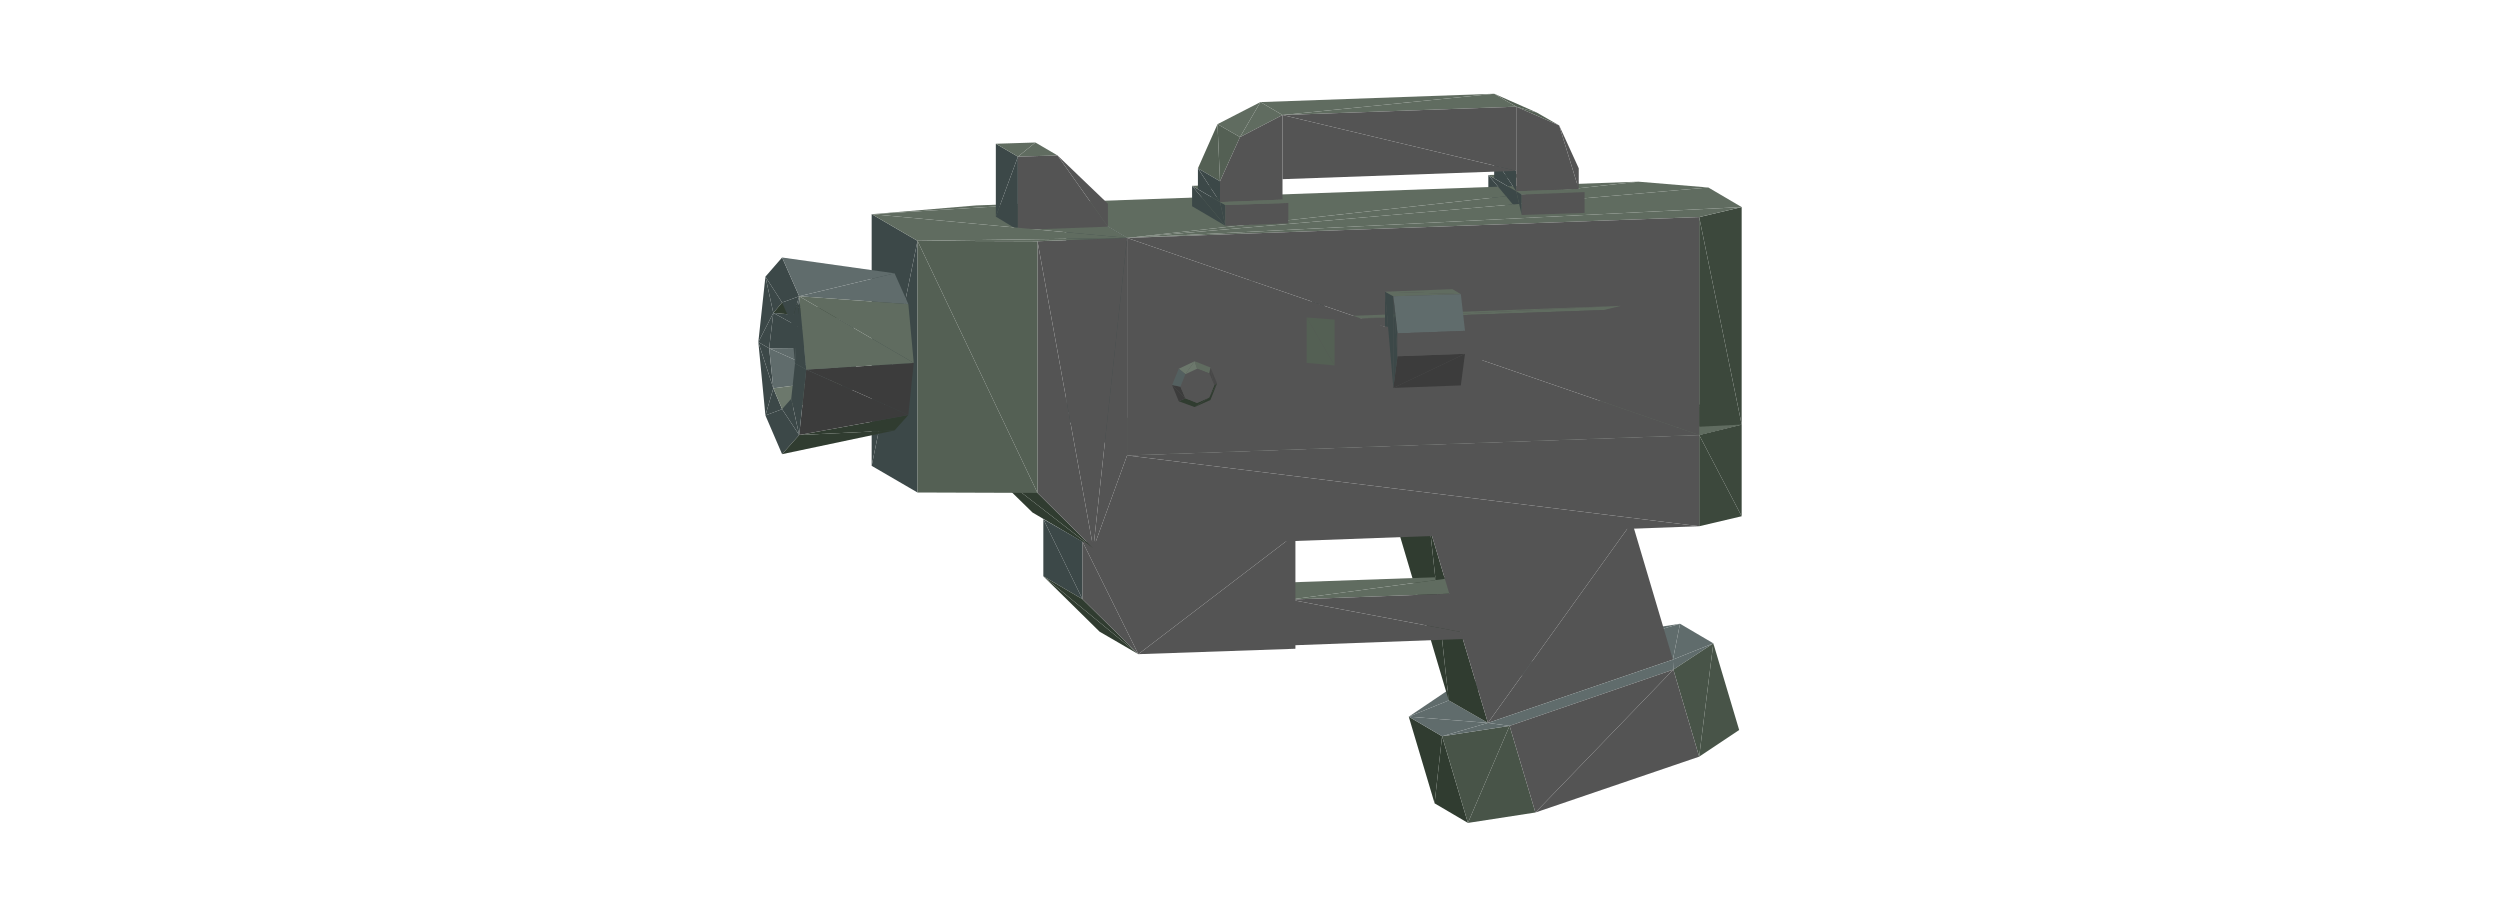
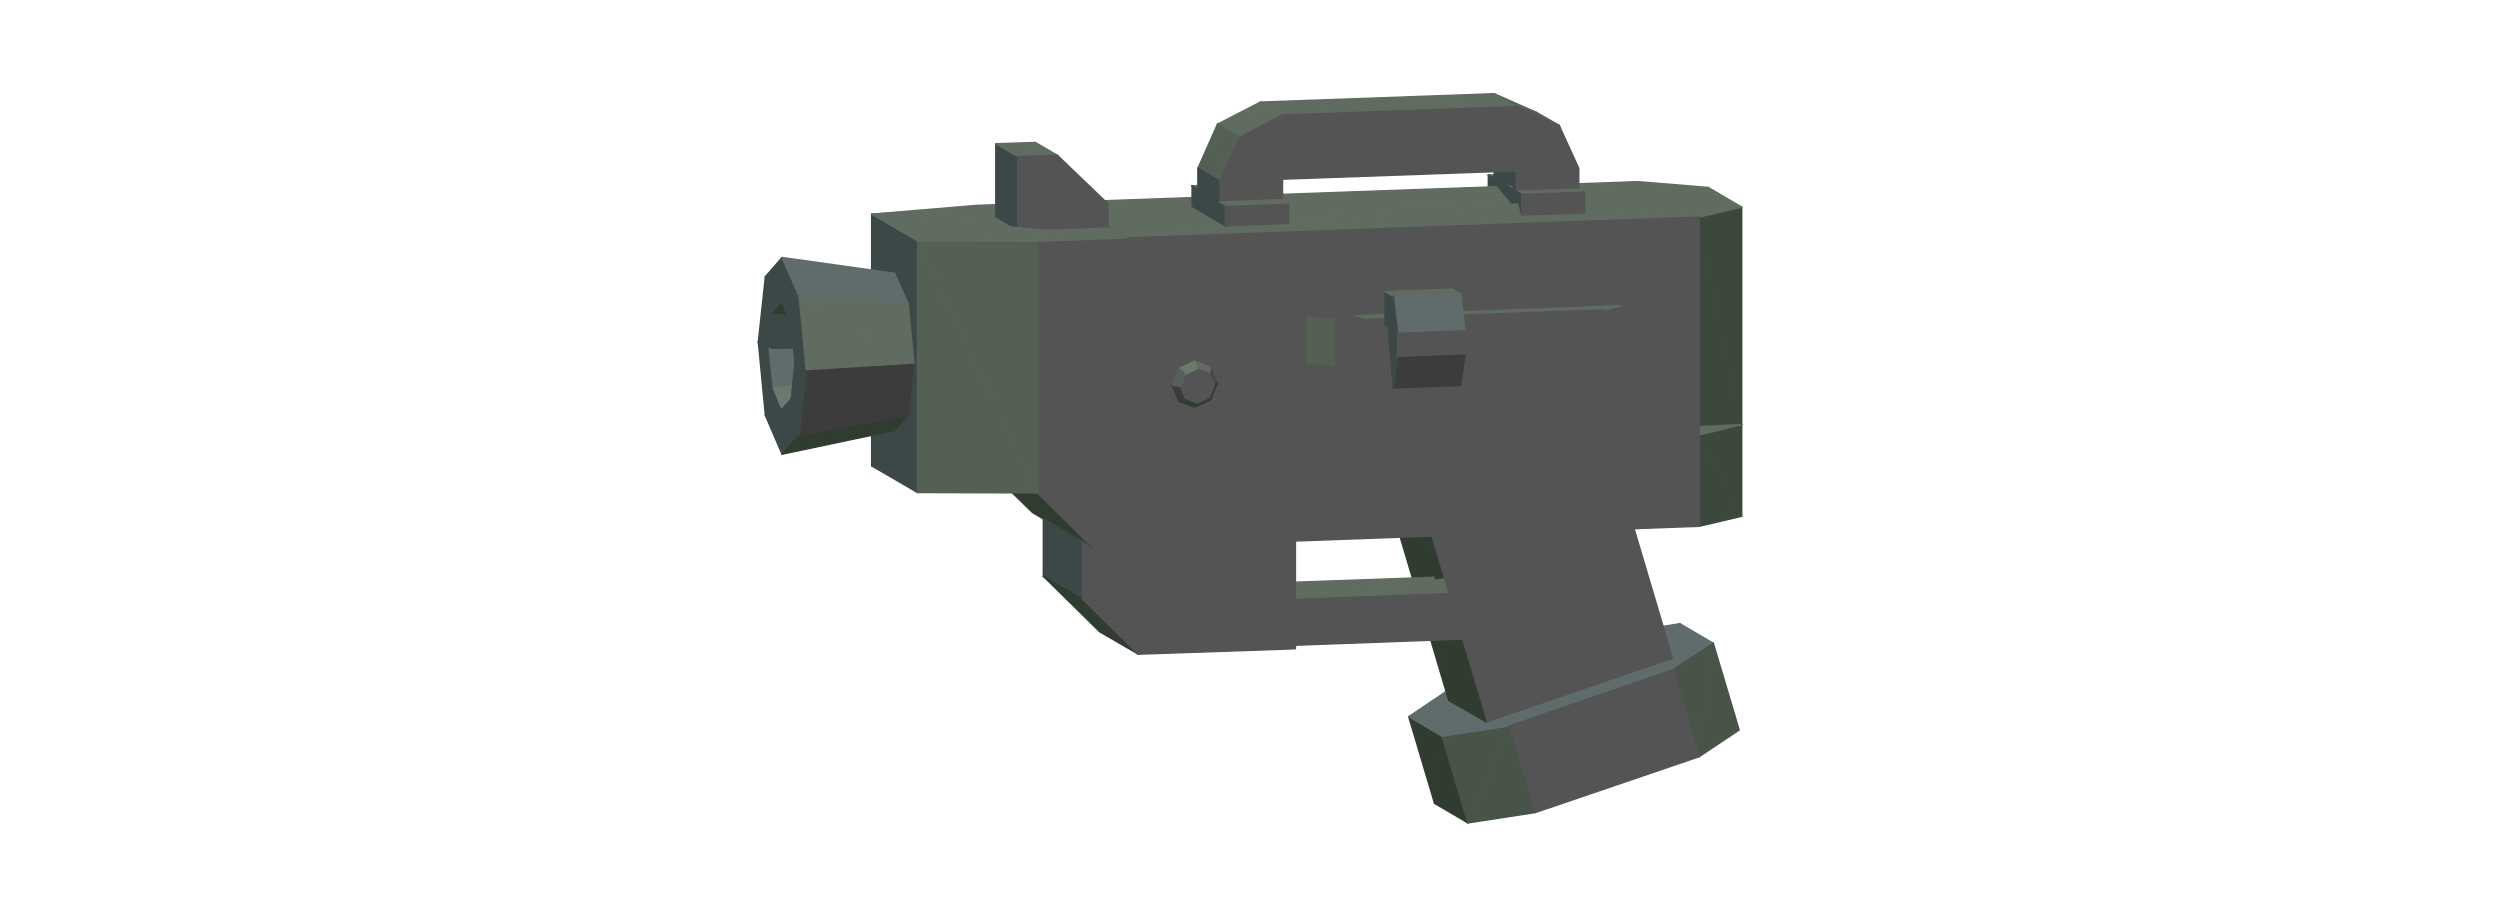
<svg xmlns="http://www.w3.org/2000/svg" viewBox="0 0 600 220" role="img">
-   <path fill="rgb(96, 108, 108)" d="M387,152.2L392.2,152.9L403.2,149.7Z" />
-   <path fill="rgb(96, 108, 108)" d="M392.2,152.9L387,152.2L347.7,168.1ZM347.6,165.6L347.7,168.1L387,152.2Z" />
-   <path fill="rgb(96, 108, 96)" d="M367.6,64.3L303,66.6L374.3,64.9Z" />
-   <path fill="rgb(96, 108, 108)" d="M347.7,168.1L347.6,165.6L338.1,172Z" />
-   <path fill="rgb(60, 72, 72)" d="M314.8,67.9L314.8,73.4L315.8,60.3ZM314.8,73.4L315.8,82.2L315.8,60.3Z" />
-   <path fill="rgb(96, 108, 108)" d="M403.2,149.7L392.2,152.9L401.5,158.3Z" />
-   <path fill="rgb(60, 72, 72)" d="M315.8,60.3L315.8,82.2L317.8,61.4Z" />
-   <path fill="rgb(96, 108, 96)" d="M333.9,60.8L331.9,59.7L317.8,61.4ZM315.8,60.3L317.8,61.4L331.9,59.7Z" />
-   <path fill="rgb(60, 72, 72)" d="M317.8,83.4L317.8,61.4L315.8,82.2Z" />
-   <path fill="rgb(96, 108, 96)" d="M298.9,67.6L374.3,64.9L303,66.6Z" />
-   <path fill="rgb(48, 60, 48)" d="M344.3,192.8L346.1,176.7L338.1,172Z" />
-   <path fill="rgb(96, 108, 108)" d="M403.2,149.7L401.5,158.3L411.2,154.4ZM347.7,168.1L338.1,172L357.1,173.5Z" />
-   <path fill="rgb(48, 60, 48)" d="M347.7,168.1L343.2,127L333.9,121.6Z" />
-   <path fill="rgb(96, 108, 96)" d="M358.6,42.8L372.3,41.5L357.2,42ZM372.3,41.5L358.6,42.8L373.6,42.3Z" />
-   <path fill="rgb(96, 108, 96)" d="M393.2,95.8L270.5,109.3L410,97.3Z" />
-   <path fill="rgb(48, 60, 48)" d="M346.1,176.7L344.3,192.8L352.3,197.5Z" />
-   <path fill="rgb(72, 84, 72)" d="M411.2,154.4L407.8,181.6L417.4,175.2Z" />
-   <path fill="rgb(96, 108, 96)" d="M309.6,143.9L351.4,138.3L302.9,140Z" />
-   <path fill="rgb(96, 108, 108)" d="M357.1,173.5L338.1,172L346.1,176.7Z" />
-   <path fill="rgb(48, 60, 48)" d="M343.2,127L347.7,168.1L357.1,173.5Z" />
-   <path fill="rgb(60, 72, 72)" d="M365.2,51.6L357.2,42L357.2,47Z" />
-   <path fill="rgb(96, 108, 96)" d="M393.2,43.6L270.5,57.1L410,45ZM270.5,109.3L393.2,95.8L255.9,100.8Z" />
-   <path fill="rgb(60, 72, 72)" d="M363.9,45.9L358.6,37.9L358.6,42.8Z" />
-   <path fill="rgb(96, 108, 96)" d="M351.4,138.3L309.6,143.9L358.1,142.1Z" />
-   <path fill="rgb(96, 108, 108)" d="M411.2,154.4L401.5,158.3L401.6,160.7Z" />
-   <path fill="rgb(72, 84, 72)" d="M407.8,181.6L411.2,154.4L401.6,160.7Z" />
-   <path fill="rgb(84, 84, 84)" d="M391.7,125.3L357.1,173.5L401.5,158.3Z" />
-   <path fill="rgb(84, 96, 84)" d="M363.9,25.6L368.8,27L358.6,22.5Z" />
-   <path fill="rgb(60, 72, 60)" d="M407.8,104.4L418,123.9L418,101.9Z" />
-   <path fill="rgb(96, 108, 96)" d="M286.1,44.6L302.5,44.8L301.2,44Z" />
-   <path fill="rgb(96, 108, 96)" d="M270.5,57.1L393.2,43.6L255.9,48.5ZM209.2,51.4L255.9,48.5L234.3,49.3ZM410,97.3L270.5,109.3L418,101.9Z" />
-   <path fill="rgb(48, 60, 48)" d="M273.2,157L250.4,138.3L263.9,151.6Z" />
-   <path fill="rgb(60, 72, 60)" d="M418,123.9L407.8,104.4L407.8,126.3Z" />
-   <path fill="rgb(60, 72, 72)" d="M357.2,42L365.2,51.6L363.9,45.9ZM358.6,37.9L363.9,45.9L363.9,41Z" />
-   <path fill="rgb(72, 84, 72)" d="M352.3,197.5L362.3,174.2L346.1,176.7Z" />
-   <path fill="rgb(96, 108, 96)" d="M302.5,44.8L286.1,44.6L287.5,45.4Z" />
-   <path fill="rgb(96, 108, 108)" d="M401.6,160.7L401.5,158.3L362.3,174.2ZM357.1,173.5L362.3,174.2L401.5,158.3Z" />
-   <path fill="rgb(60, 72, 60)" d="M407.8,52.1L418,101.9L418,49.7Z" />
-   <path fill="rgb(84, 84, 84)" d="M401.6,160.7L368.5,195L407.8,181.6ZM309.6,143.9L358.1,153.1L358.1,142.1ZM357.1,173.5L391.7,125.3L343.2,127Z" />
-   <path fill="rgb(84, 96, 84)" d="M368.8,27L363.9,25.6L374.2,30.1Z" />
-   <path fill="rgb(96, 108, 108)" d="M357.1,173.5L346.1,176.7L362.3,174.2Z" />
-   <path fill="rgb(48, 60, 48)" d="M262.4,131.6L234.3,109.8L247.8,123Z" />
-   <path fill="rgb(60, 72, 72)" d="M259.8,143.8L250.4,124.6L250.4,138.3Z" />
-   <path fill="rgb(72, 84, 72)" d="M362.3,174.2L352.3,197.5L368.5,195Z" />
-   <path fill="rgb(60, 72, 60)" d="M418,101.9L407.8,52.1L407.8,104.4Z" />
-   <path fill="rgb(84, 84, 84)" d="M374.2,30.1L378.9,45.4L378.9,40.4ZM368.5,195L401.6,160.7L362.3,174.2ZM358.1,153.1L309.6,143.9L309.6,154.9Z" />
-   <path fill="rgb(96, 108, 96)" d="M410,45L270.5,57.1L418,49.7ZM307.8,27.6L358.6,22.5L302.5,24.5Z" />
-   <path fill="rgb(60, 72, 72)" d="M255.9,100.8L270.5,57.1L255.9,48.5Z" />
-   <path fill="rgb(84, 84, 84)" d="M378.9,45.4L363.9,41L363.9,45.9ZM363.9,41L378.9,45.4L363.9,25.6ZM363.9,25.6L378.9,45.4L374.2,30.1Z" />
-   <path fill="rgb(96, 108, 96)" d="M358.6,22.5L307.8,27.6L363.9,25.6Z" />
-   <path fill="rgb(60, 72, 72)" d="M294.1,54.2L286.1,44.6L286.1,49.5Z" />
-   <path fill="rgb(96, 108, 96)" d="M365.2,46.7L378.9,45.4L363.9,45.9ZM378.9,45.4L365.2,46.7L380.3,46.1Z" />
-   <path fill="rgb(60, 72, 72)" d="M363.9,45.9L365.2,51.6L365.2,46.7ZM292.8,48.5L287.5,40.4L287.5,45.4Z" />
-   <path fill="rgb(84, 84, 84)" d="M380.3,51.1L365.2,46.7L365.2,51.6ZM365.2,46.7L380.3,51.1L380.3,46.1Z" />
-   <path fill="rgb(96, 108, 96)" d="M297.6,32.9L302.5,24.5L292.2,29.8Z" />
-   <path fill="rgb(84, 96, 84)" d="M292.8,43.5L292.2,29.8L287.5,40.4Z" />
-   <path fill="rgb(48, 60, 48)" d="M250.4,138.3L273.2,157L259.8,143.8Z" />
-   <path fill="rgb(84, 84, 84)" d="M307.8,27.6L363.9,41L363.9,25.6Z" />
-   <path fill="rgb(96, 108, 96)" d="M418,101.9L270.5,109.3L407.8,104.4Z" />
-   <path fill="rgb(60, 72, 72)" d="M183.7,99.7L185.6,93.2L182,82.1ZM286.1,44.6L294.1,54.2L292.8,48.5ZM250.4,124.6L259.8,143.8L259.8,130Z" />
-   <path fill="rgb(84, 84, 84)" d="M307.8,27.6L307.8,43L363.9,41ZM310.9,128.2L273.2,157L310.9,155.7Z" />
-   <path fill="rgb(96, 108, 96)" d="M255.9,48.5L209.2,51.4L270.5,57.1ZM302.5,24.5L297.6,32.9L307.8,27.6Z" />
-   <path fill="rgb(60, 72, 60)" d="M389,73.4L384.9,85.4L389,84.4Z" />
-   <path fill="rgb(60, 72, 72)" d="M182,82.1L185.6,93.2L184.6,83.6ZM182,82.1L185.6,75.1L183.7,66.4ZM287.5,40.4L292.8,48.5L292.8,43.5Z" />
-   <path fill="rgb(84, 84, 84)" d="M270.5,109.3L407.8,126.3L407.8,104.4Z" />
-   <path fill="rgb(84, 96, 84)" d="M292.2,29.8L292.8,43.5L297.6,32.9Z" />
-   <path fill="rgb(60, 72, 60)" d="M384.9,85.4L389,73.4L384.9,74.4Z" />
-   <path fill="rgb(60, 72, 72)" d="M182,82.1L184.6,83.6L185.6,75.1Z" />
-   <path fill="rgb(96, 108, 96)" d="M418,49.7L270.5,57.1L407.8,52.1Z" />
-   <path fill="rgb(96, 108, 108)" d="M184.6,83.6L201.4,91.1L200.7,83.4Z" />
-   <path fill="rgb(60, 72, 72)" d="M209.2,111.8L220.2,57.8L209.2,51.4ZM200.7,83.4L185.6,75.1L184.6,83.6Z" />
-   <path fill="rgb(84, 84, 84)" d="M259.8,130L273.2,157L310.9,128.2Z" />
-   <path fill="rgb(96, 108, 108)" d="M201.4,91.1L184.6,83.6L185.6,93.2Z" />
-   <path fill="rgb(48, 60, 48)" d="M234.3,109.8L262.4,131.6L249,118.3Z" />
-   <path fill="rgb(60, 72, 72)" d="M270.5,57.1L255.9,100.8L270.5,109.3ZM185.6,93.2L183.7,99.7L187.7,98.2ZM239,52L244.3,37.6L239,34.5ZM185.6,75.1L200.7,83.4L201.4,76.6Z" />
-   <path fill="rgb(84, 84, 84)" d="M270.5,57.1L407.8,104.4L407.8,52.1ZM297.6,32.9L307.8,47.9L307.8,27.6ZM292.8,43.5L307.8,47.9L297.6,32.9ZM307.8,47.9L292.8,43.5L292.8,48.5Z" />
-   <path fill="rgb(96, 108, 96)" d="M292.8,48.5L309.2,48.7L307.8,47.9ZM244.3,37.6L248.5,34.2L239,34.5Z" />
-   <path fill="rgb(84, 84, 84)" d="M273.2,157L259.8,130L259.8,143.8Z" />
-   <path fill="rgb(108, 120, 108)" d="M187.7,98.2L201.4,91.1L185.6,93.2Z" />
-   <path fill="rgb(60, 72, 72)" d="M183.7,66.4L185.6,75.1L187.7,72.6ZM292.8,48.5L294.1,54.2L294.1,49.2ZM201.4,91.1L205.6,86.3L200.7,83.4ZM200.7,83.4L204.9,78.6L201.4,76.6Z" />
-   <path fill="rgb(84, 84, 84)" d="M309.2,53.6L294.1,49.2L294.1,54.2ZM294.1,49.2L309.2,53.6L309.2,48.7Z" />
-   <path fill="rgb(96, 108, 96)" d="M309.2,48.7L292.8,48.5L294.1,49.2ZM389,73.4L320.3,76.7L384.9,74.4Z" />
-   <path fill="rgb(108, 120, 108)" d="M201.4,91.1L187.7,98.2L203.1,95.1Z" />
-   <path fill="rgb(48, 60, 48)" d="M201.4,76.6L187.7,72.6L185.6,75.1Z" />
-   <path fill="rgb(60, 72, 72)" d="M244.3,37.6L239,52L244.3,55.2ZM204.9,93.1L201.4,91.1L203.1,95.1Z" />
-   <path fill="rgb(84, 84, 84)" d="M407.8,126.3L270.5,109.3L262.4,131.6ZM320.3,76.7L384.9,85.4L384.9,74.4Z" />
-   <path fill="rgb(96, 108, 96)" d="M248.5,34.2L244.3,37.6L253.8,37.3Z" />
-   <path fill="rgb(48, 60, 48)" d="M187.7,72.6L201.4,76.6L203.1,74.6Z" />
-   <path fill="rgb(60, 72, 72)" d="M191.8,104.4L183.7,99.7L187.7,109ZM183.7,99.7L191.8,104.4L187.7,98.2ZM201.4,76.6L204.9,78.6L203.1,74.6Z" />
-   <path fill="rgb(96, 108, 96)" d="M320.3,76.7L389,73.4L313.6,76.2Z" />
-   <path fill="rgb(60, 72, 72)" d="M334.4,93.1L332.4,70L332.4,92ZM220.2,57.8L209.2,111.8L220.2,118.2ZM201.4,91.1L204.9,93.1L205.6,86.3ZM200.7,83.4L205.6,86.3L204.9,78.6Z" />
-   <path fill="rgb(84, 84, 84)" d="M407.8,104.4L270.5,57.1L270.5,109.3ZM253.8,37.3L265.9,54.4L265.9,48.9ZM384.9,85.4L320.3,76.7L320.3,87.7Z" />
-   <path fill="rgb(96, 108, 96)" d="M332.4,70L350.6,70.6L348.6,69.4Z" />
-   <path fill="rgb(48, 60, 48)" d="M214.7,103.3L191.8,104.4L187.7,109Z" />
-   <path fill="rgb(84, 84, 84)" d="M265.9,54.4L244.3,37.6L244.3,55.2ZM244.3,37.6L265.9,54.4L253.8,37.3Z" />
-   <path fill="rgb(48, 60, 48)" d="M191.8,104.4L214.7,103.3L218,99.6Z" />
-   <path fill="rgb(60, 60, 60)" d="M351.6,84.9L334.4,93.1L350.6,92.5Z" />
-   <path fill="rgb(60, 72, 72)" d="M183.7,66.4L191.8,71.1L187.7,61.8ZM187.7,72.6L191.8,71.1L183.7,66.4ZM332.4,70L334.4,93.1L334.4,71.1Z" />
-   <path fill="rgb(84, 96, 84)" d="M320.3,87.7L313.6,76.2L313.6,87.1Z" />
-   <path fill="rgb(96, 108, 96)" d="M350.6,70.6L332.4,70L334.4,71.1Z" />
-   <path fill="rgb(84, 96, 84)" d="M313.6,76.2L320.3,87.7L320.3,76.7Z" />
-   <path fill="rgb(96, 108, 96)" d="M270.5,57.1L209.2,51.4L220.2,57.8Z" />
-   <path fill="rgb(48, 60, 48)" d="M290.2,95.4L286.7,97.7L290.5,96ZM292.1,92L290.2,95.4L290.5,96Z" />
-   <path fill="rgb(60, 60, 60)" d="M334.4,93.1L351.6,84.9L335.4,85.5Z" />
-   <path fill="rgb(60, 72, 72)" d="M334.4,71.1L334.4,93.1L335.4,85.5Z" />
-   <path fill="rgb(72, 72, 72)" d="M290.5,88.2L291.4,92.5L292.1,92Z" />
-   <path fill="rgb(84, 84, 84)" d="M351.6,79.4L335.4,85.5L351.6,84.9Z" />
-   <path fill="rgb(96, 108, 108)" d="M335.4,80L350.6,70.6L334.4,71.1ZM350.6,70.6L335.4,80L351.6,79.4ZM191.8,71.1L214.7,65.6L187.7,61.8Z" />
-   <path fill="rgb(48, 60, 48)" d="M286.7,97.7L290.2,95.4L287.3,96.7ZM287.3,96.7L282.9,96.3L286.7,97.7ZM282.9,96.3L287.3,96.7L284.5,95.6ZM290.2,95.4L292.1,92L291.4,92.5Z" />
-   <path fill="rgb(60, 60, 60)" d="M284.5,95.6L281.3,92.4L282.9,96.3Z" />
-   <path fill="rgb(60, 72, 72)" d="M187.7,98.2L191.8,104.4L189.9,95.7ZM334.4,71.1L335.4,85.5L335.4,80Z" />
-   <path fill="rgb(72, 72, 72)" d="M291.4,92.5L290.5,88.2L290.2,89.6Z" />
-   <path fill="rgb(84, 84, 84)" d="M335.4,85.5L351.6,79.4L335.4,80ZM290.2,89.6L290.2,95.4L291.4,92.5Z" />
-   <path fill="rgb(96, 108, 96)" d="M287.3,88.5L290.5,88.2L286.7,86.7ZM290.5,88.2L287.3,88.5L290.2,89.6Z" />
-   <path fill="rgb(96, 108, 108)" d="M214.7,65.6L191.8,71.1L218,73Z" />
-   <path fill="rgb(108, 120, 108)" d="M284.5,89.8L286.7,86.7L282.9,88.5Z" />
-   <path fill="rgb(60, 60, 60)" d="M281.3,92.4L284.5,95.6L283.3,92.8Z" />
-   <path fill="rgb(84, 84, 84)" d="M270.5,57.1L262.4,131.6L270.5,109.3ZM284.5,95.6L284.5,89.8L283.3,92.8ZM284.5,89.8L284.5,95.6L287.3,96.7ZM284.5,89.8L287.3,96.7L287.3,88.5ZM287.3,88.5L287.3,96.7L290.2,95.4ZM287.3,88.5L290.2,95.4L290.2,89.6Z" />
-   <path fill="rgb(84, 96, 96)" d="M284.5,89.8L281.3,92.4L283.3,92.8ZM281.3,92.4L284.5,89.8L282.9,88.5Z" />
-   <path fill="rgb(108, 120, 108)" d="M286.7,86.7L284.5,89.8L287.3,88.5Z" />
-   <path fill="rgb(60, 72, 72)" d="M189.9,77.6L191.8,71.1L187.7,72.6Z" />
-   <path fill="rgb(60, 60, 60)" d="M193.5,88.7L218,99.6L219.3,87.1Z" />
-   <path fill="rgb(84, 84, 84)" d="M262.4,131.6L249,57.9L249,118.3Z" />
-   <path fill="rgb(96, 108, 96)" d="M191.8,71.1L219.3,87.1L218,73Z" />
-   <path fill="rgb(60, 60, 60)" d="M218,99.6L193.5,88.7L191.8,104.4Z" />
-   <path fill="rgb(60, 72, 72)" d="M189.9,95.7L191.8,104.4L193.5,88.7ZM189.9,95.7L193.5,88.7L190.8,87.2ZM190.8,87.2L191.8,71.1L189.9,77.6Z" />
-   <path fill="rgb(84, 84, 84)" d="M249,57.9L262.4,131.6L270.5,57.1Z" />
-   <path fill="rgb(84, 96, 84)" d="M249,118.3L220.2,57.8L220.2,118.2Z" />
-   <path fill="rgb(60, 72, 72)" d="M190.8,87.2L193.5,88.7L191.8,71.1Z" />
-   <path fill="rgb(84, 96, 84)" d="M220.2,57.8L249,118.3L249,57.9Z" />
-   <path fill="rgb(96, 108, 96)" d="M219.3,87.1L191.8,71.1L193.5,88.7Z" />
-   <path fill="rgb(96, 108, 96)" d="M270.5,57.1L220.2,57.8L249,57.9Z" />
+   <path fill="rgb(96, 108, 108)" stroke="rgb(96, 108, 108)" stroke-width=".35" stroke-linejoin="round" d="M387,152.2L392.2,152.9L403.2,149.7Z" />
+   <path fill="rgb(96, 108, 108)" stroke="rgb(96, 108, 108)" stroke-width=".35" stroke-linejoin="round" d="M392.2,152.9L387,152.2L347.7,168.1ZM347.6,165.6L347.7,168.1L387,152.2Z" />
+   <path fill="rgb(96, 108, 96)" stroke="rgb(96, 108, 96)" stroke-width=".35" stroke-linejoin="round" d="M367.6,64.3L303,66.6L374.3,64.9Z" />
+   <path fill="rgb(96, 108, 108)" stroke="rgb(96, 108, 108)" stroke-width=".35" stroke-linejoin="round" d="M347.7,168.1L347.6,165.6L338.1,172Z" />
+   <path fill="rgb(60, 72, 72)" stroke="rgb(60, 72, 72)" stroke-width=".35" stroke-linejoin="round" d="M314.8,67.9L314.8,73.4L315.8,60.3ZM314.8,73.4L315.8,82.2L315.8,60.3Z" />
+   <path fill="rgb(96, 108, 108)" stroke="rgb(96, 108, 108)" stroke-width=".35" stroke-linejoin="round" d="M403.2,149.7L392.2,152.9L401.5,158.3Z" />
+   <path fill="rgb(60, 72, 72)" stroke="rgb(60, 72, 72)" stroke-width=".35" stroke-linejoin="round" d="M315.8,60.3L315.8,82.2L317.8,61.4Z" />
+   <path fill="rgb(96, 108, 96)" stroke="rgb(96, 108, 96)" stroke-width=".35" stroke-linejoin="round" d="M333.9,60.8L331.9,59.7L317.8,61.4ZM315.8,60.3L317.8,61.4L331.9,59.7Z" />
+   <path fill="rgb(60, 72, 72)" stroke="rgb(60, 72, 72)" stroke-width=".35" stroke-linejoin="round" d="M317.8,83.4L317.8,61.4L315.8,82.2Z" />
+   <path fill="rgb(96, 108, 96)" stroke="rgb(96, 108, 96)" stroke-width=".35" stroke-linejoin="round" d="M298.9,67.6L374.3,64.9L303,66.6Z" />
+   <path fill="rgb(48, 60, 48)" stroke="rgb(48, 60, 48)" stroke-width=".35" stroke-linejoin="round" d="M344.3,192.8L346.1,176.7L338.1,172Z" />
+   <path fill="rgb(96, 108, 108)" stroke="rgb(96, 108, 108)" stroke-width=".35" stroke-linejoin="round" d="M403.2,149.7L401.5,158.3L411.2,154.4ZM347.7,168.1L338.1,172L357.1,173.5Z" />
+   <path fill="rgb(48, 60, 48)" stroke="rgb(48, 60, 48)" stroke-width=".35" stroke-linejoin="round" d="M347.7,168.1L343.2,127L333.9,121.6Z" />
+   <path fill="rgb(96, 108, 96)" stroke="rgb(96, 108, 96)" stroke-width=".35" stroke-linejoin="round" d="M358.6,42.8L372.3,41.5L357.2,42ZM372.3,41.5L358.6,42.8L373.6,42.3Z" />
+   <path fill="rgb(96, 108, 96)" stroke="rgb(96, 108, 96)" stroke-width=".35" stroke-linejoin="round" d="M393.2,95.8L270.5,109.3L410,97.3Z" />
+   <path fill="rgb(48, 60, 48)" stroke="rgb(48, 60, 48)" stroke-width=".35" stroke-linejoin="round" d="M346.1,176.7L344.3,192.8L352.3,197.5Z" />
+   <path fill="rgb(72, 84, 72)" stroke="rgb(72, 84, 72)" stroke-width=".35" stroke-linejoin="round" d="M411.2,154.4L407.8,181.6L417.4,175.2Z" />
+   <path fill="rgb(96, 108, 96)" stroke="rgb(96, 108, 96)" stroke-width=".35" stroke-linejoin="round" d="M309.6,143.9L351.4,138.3L302.9,140Z" />
+   <path fill="rgb(96, 108, 108)" stroke="rgb(96, 108, 108)" stroke-width=".35" stroke-linejoin="round" d="M357.1,173.5L338.1,172L346.1,176.7Z" />
+   <path fill="rgb(48, 60, 48)" stroke="rgb(48, 60, 48)" stroke-width=".35" stroke-linejoin="round" d="M343.2,127L347.7,168.1L357.1,173.5Z" />
+   <path fill="rgb(60, 72, 72)" stroke="rgb(60, 72, 72)" stroke-width=".35" stroke-linejoin="round" d="M365.2,51.6L357.2,42L357.2,47Z" />
+   <path fill="rgb(96, 108, 96)" stroke="rgb(96, 108, 96)" stroke-width=".35" stroke-linejoin="round" d="M393.2,43.6L270.5,57.1L410,45ZM270.5,109.3L393.2,95.8L255.9,100.8Z" />
+   <path fill="rgb(60, 72, 72)" stroke="rgb(60, 72, 72)" stroke-width=".35" stroke-linejoin="round" d="M363.9,45.9L358.6,37.9L358.6,42.8Z" />
+   <path fill="rgb(96, 108, 96)" stroke="rgb(96, 108, 96)" stroke-width=".35" stroke-linejoin="round" d="M351.4,138.3L309.6,143.9L358.1,142.1Z" />
+   <path fill="rgb(96, 108, 108)" stroke="rgb(96, 108, 108)" stroke-width=".35" stroke-linejoin="round" d="M411.2,154.4L401.5,158.3L401.6,160.7Z" />
+   <path fill="rgb(72, 84, 72)" stroke="rgb(72, 84, 72)" stroke-width=".35" stroke-linejoin="round" d="M407.8,181.6L411.2,154.4L401.6,160.7Z" />
+   <path fill="rgb(84, 84, 84)" stroke="rgb(84, 84, 84)" stroke-width=".35" stroke-linejoin="round" d="M391.7,125.3L357.1,173.5L401.5,158.3Z" />
+   <path fill="rgb(84, 96, 84)" stroke="rgb(84, 96, 84)" stroke-width=".35" stroke-linejoin="round" d="M363.9,25.6L368.8,27L358.6,22.5Z" />
+   <path fill="rgb(60, 72, 60)" stroke="rgb(60, 72, 60)" stroke-width=".35" stroke-linejoin="round" d="M407.8,104.4L418,123.9L418,101.9Z" />
+   <path fill="rgb(96, 108, 96)" stroke="rgb(96, 108, 96)" stroke-width=".35" stroke-linejoin="round" d="M286.1,44.6L302.5,44.8L301.2,44Z" />
+   <path fill="rgb(96, 108, 96)" stroke="rgb(96, 108, 96)" stroke-width=".35" stroke-linejoin="round" d="M270.5,57.1L393.2,43.6L255.9,48.5ZM209.2,51.4L255.9,48.5L234.3,49.3ZM410,97.3L270.5,109.3L418,101.9Z" />
+   <path fill="rgb(48, 60, 48)" stroke="rgb(48, 60, 48)" stroke-width=".35" stroke-linejoin="round" d="M273.2,157L250.4,138.3L263.9,151.6Z" />
+   <path fill="rgb(60, 72, 60)" stroke="rgb(60, 72, 60)" stroke-width=".35" stroke-linejoin="round" d="M418,123.9L407.8,104.4L407.8,126.3Z" />
+   <path fill="rgb(60, 72, 72)" stroke="rgb(60, 72, 72)" stroke-width=".35" stroke-linejoin="round" d="M357.2,42L365.2,51.6L363.9,45.9ZM358.6,37.9L363.9,45.9L363.9,41Z" />
+   <path fill="rgb(72, 84, 72)" stroke="rgb(72, 84, 72)" stroke-width=".35" stroke-linejoin="round" d="M352.3,197.5L362.3,174.2L346.1,176.7Z" />
+   <path fill="rgb(96, 108, 96)" stroke="rgb(96, 108, 96)" stroke-width=".35" stroke-linejoin="round" d="M302.5,44.8L286.1,44.6L287.5,45.4Z" />
+   <path fill="rgb(96, 108, 108)" stroke="rgb(96, 108, 108)" stroke-width=".35" stroke-linejoin="round" d="M401.6,160.7L401.5,158.3L362.3,174.2ZM357.1,173.5L362.3,174.2L401.5,158.3Z" />
+   <path fill="rgb(60, 72, 60)" stroke="rgb(60, 72, 60)" stroke-width=".35" stroke-linejoin="round" d="M407.8,52.1L418,101.9L418,49.7Z" />
+   <path fill="rgb(84, 84, 84)" stroke="rgb(84, 84, 84)" stroke-width=".35" stroke-linejoin="round" d="M401.6,160.7L368.5,195L407.8,181.6ZM309.6,143.9L358.1,153.1L358.1,142.1ZM357.1,173.5L391.7,125.3L343.2,127Z" />
+   <path fill="rgb(84, 96, 84)" stroke="rgb(84, 96, 84)" stroke-width=".35" stroke-linejoin="round" d="M368.8,27L363.9,25.6L374.2,30.1Z" />
+   <path fill="rgb(96, 108, 108)" stroke="rgb(96, 108, 108)" stroke-width=".35" stroke-linejoin="round" d="M357.1,173.5L346.1,176.7L362.3,174.2Z" />
+   <path fill="rgb(48, 60, 48)" stroke="rgb(48, 60, 48)" stroke-width=".35" stroke-linejoin="round" d="M262.4,131.6L234.3,109.8L247.8,123Z" />
+   <path fill="rgb(60, 72, 72)" stroke="rgb(60, 72, 72)" stroke-width=".35" stroke-linejoin="round" d="M259.8,143.8L250.4,124.6L250.4,138.3Z" />
+   <path fill="rgb(72, 84, 72)" stroke="rgb(72, 84, 72)" stroke-width=".35" stroke-linejoin="round" d="M362.3,174.2L352.3,197.5L368.5,195Z" />
+   <path fill="rgb(60, 72, 60)" stroke="rgb(60, 72, 60)" stroke-width=".35" stroke-linejoin="round" d="M418,101.9L407.8,52.1L407.8,104.4Z" />
+   <path fill="rgb(84, 84, 84)" stroke="rgb(84, 84, 84)" stroke-width=".35" stroke-linejoin="round" d="M374.2,30.1L378.9,45.4L378.9,40.4ZM368.5,195L401.6,160.7L362.3,174.2ZM358.1,153.1L309.6,143.9L309.6,154.9Z" />
+   <path fill="rgb(96, 108, 96)" stroke="rgb(96, 108, 96)" stroke-width=".35" stroke-linejoin="round" d="M410,45L270.5,57.1L418,49.7ZM307.8,27.6L358.6,22.5L302.5,24.5Z" />
+   <path fill="rgb(60, 72, 72)" stroke="rgb(60, 72, 72)" stroke-width=".35" stroke-linejoin="round" d="M255.9,100.8L270.5,57.1L255.9,48.5Z" />
+   <path fill="rgb(84, 84, 84)" stroke="rgb(84, 84, 84)" stroke-width=".35" stroke-linejoin="round" d="M378.9,45.4L363.9,41L363.9,45.9ZM363.9,41L378.9,45.4L363.9,25.6ZM363.9,25.6L378.9,45.4L374.2,30.1Z" />
+   <path fill="rgb(96, 108, 96)" stroke="rgb(96, 108, 96)" stroke-width=".35" stroke-linejoin="round" d="M358.6,22.5L307.8,27.6L363.9,25.6Z" />
+   <path fill="rgb(60, 72, 72)" stroke="rgb(60, 72, 72)" stroke-width=".35" stroke-linejoin="round" d="M294.1,54.2L286.1,44.6L286.1,49.5Z" />
+   <path fill="rgb(96, 108, 96)" stroke="rgb(96, 108, 96)" stroke-width=".35" stroke-linejoin="round" d="M365.2,46.7L378.9,45.4L363.9,45.9ZM378.9,45.4L365.2,46.7L380.3,46.1Z" />
+   <path fill="rgb(60, 72, 72)" stroke="rgb(60, 72, 72)" stroke-width=".35" stroke-linejoin="round" d="M363.9,45.9L365.2,51.6L365.2,46.7ZM292.8,48.5L287.5,40.4L287.5,45.4Z" />
+   <path fill="rgb(84, 84, 84)" stroke="rgb(84, 84, 84)" stroke-width=".35" stroke-linejoin="round" d="M380.3,51.1L365.2,46.7L365.2,51.6ZM365.2,46.7L380.3,51.1L380.3,46.1Z" />
+   <path fill="rgb(96, 108, 96)" stroke="rgb(96, 108, 96)" stroke-width=".35" stroke-linejoin="round" d="M297.6,32.9L302.5,24.5L292.2,29.8Z" />
+   <path fill="rgb(84, 96, 84)" stroke="rgb(84, 96, 84)" stroke-width=".35" stroke-linejoin="round" d="M292.8,43.5L292.2,29.8L287.5,40.4Z" />
+   <path fill="rgb(48, 60, 48)" stroke="rgb(48, 60, 48)" stroke-width=".35" stroke-linejoin="round" d="M250.4,138.3L273.2,157L259.8,143.8Z" />
+   <path fill="rgb(84, 84, 84)" stroke="rgb(84, 84, 84)" stroke-width=".35" stroke-linejoin="round" d="M307.8,27.6L363.9,41L363.9,25.6Z" />
+   <path fill="rgb(96, 108, 96)" stroke="rgb(96, 108, 96)" stroke-width=".35" stroke-linejoin="round" d="M418,101.9L270.5,109.3L407.8,104.4Z" />
+   <path fill="rgb(60, 72, 72)" stroke="rgb(60, 72, 72)" stroke-width=".35" stroke-linejoin="round" d="M183.7,99.7L185.6,93.2L182,82.1ZM286.1,44.6L294.1,54.2L292.8,48.5ZM250.4,124.6L259.8,143.8L259.8,130Z" />
+   <path fill="rgb(84, 84, 84)" stroke="rgb(84, 84, 84)" stroke-width=".35" stroke-linejoin="round" d="M307.8,27.6L307.8,43L363.9,41ZM310.9,128.2L273.2,157L310.9,155.7Z" />
+   <path fill="rgb(96, 108, 96)" stroke="rgb(96, 108, 96)" stroke-width=".35" stroke-linejoin="round" d="M255.9,48.5L209.2,51.4L270.5,57.1ZM302.5,24.5L297.6,32.9L307.8,27.6Z" />
+   <path fill="rgb(60, 72, 60)" stroke="rgb(60, 72, 60)" stroke-width=".35" stroke-linejoin="round" d="M389,73.4L384.9,85.4L389,84.4Z" />
+   <path fill="rgb(60, 72, 72)" stroke="rgb(60, 72, 72)" stroke-width=".35" stroke-linejoin="round" d="M182,82.1L185.6,93.2L184.6,83.6ZM182,82.1L185.6,75.1L183.7,66.4ZM287.5,40.4L292.8,48.5L292.8,43.5Z" />
+   <path fill="rgb(84, 84, 84)" stroke="rgb(84, 84, 84)" stroke-width=".35" stroke-linejoin="round" d="M270.5,109.3L407.8,126.3L407.8,104.4Z" />
+   <path fill="rgb(84, 96, 84)" stroke="rgb(84, 96, 84)" stroke-width=".35" stroke-linejoin="round" d="M292.2,29.8L292.8,43.5L297.6,32.9Z" />
+   <path fill="rgb(60, 72, 60)" stroke="rgb(60, 72, 60)" stroke-width=".35" stroke-linejoin="round" d="M384.9,85.4L389,73.4L384.9,74.4Z" />
+   <path fill="rgb(60, 72, 72)" stroke="rgb(60, 72, 72)" stroke-width=".35" stroke-linejoin="round" d="M182,82.1L184.6,83.6L185.6,75.1Z" />
+   <path fill="rgb(96, 108, 96)" stroke="rgb(96, 108, 96)" stroke-width=".35" stroke-linejoin="round" d="M418,49.7L270.5,57.1L407.8,52.1Z" />
+   <path fill="rgb(96, 108, 108)" stroke="rgb(96, 108, 108)" stroke-width=".35" stroke-linejoin="round" d="M184.6,83.6L201.4,91.1L200.7,83.4Z" />
+   <path fill="rgb(60, 72, 72)" stroke="rgb(60, 72, 72)" stroke-width=".35" stroke-linejoin="round" d="M209.2,111.8L220.2,57.8L209.2,51.4ZM200.7,83.4L185.6,75.1L184.6,83.6Z" />
+   <path fill="rgb(84, 84, 84)" stroke="rgb(84, 84, 84)" stroke-width=".35" stroke-linejoin="round" d="M259.8,130L273.2,157L310.9,128.2Z" />
+   <path fill="rgb(96, 108, 108)" stroke="rgb(96, 108, 108)" stroke-width=".35" stroke-linejoin="round" d="M201.4,91.1L184.6,83.6L185.6,93.2Z" />
+   <path fill="rgb(48, 60, 48)" stroke="rgb(48, 60, 48)" stroke-width=".35" stroke-linejoin="round" d="M234.3,109.8L262.4,131.6L249,118.3Z" />
+   <path fill="rgb(60, 72, 72)" stroke="rgb(60, 72, 72)" stroke-width=".35" stroke-linejoin="round" d="M270.5,57.1L255.9,100.8L270.5,109.3ZM185.6,93.2L183.7,99.7L187.7,98.2ZM239,52L244.3,37.6L239,34.5ZM185.6,75.1L200.7,83.4L201.4,76.6Z" />
+   <path fill="rgb(84, 84, 84)" stroke="rgb(84, 84, 84)" stroke-width=".35" stroke-linejoin="round" d="M270.5,57.1L407.8,104.4L407.8,52.1ZM297.6,32.9L307.8,47.9L307.8,27.6ZM292.8,43.5L307.8,47.9L297.6,32.9ZM307.8,47.9L292.8,43.5L292.8,48.5Z" />
+   <path fill="rgb(96, 108, 96)" stroke="rgb(96, 108, 96)" stroke-width=".35" stroke-linejoin="round" d="M292.8,48.5L309.2,48.7L307.8,47.9ZM244.3,37.6L248.5,34.2L239,34.5Z" />
+   <path fill="rgb(84, 84, 84)" stroke="rgb(84, 84, 84)" stroke-width=".35" stroke-linejoin="round" d="M273.2,157L259.8,130L259.8,143.8Z" />
+   <path fill="rgb(108, 120, 108)" stroke="rgb(108, 120, 108)" stroke-width=".35" stroke-linejoin="round" d="M187.7,98.2L201.4,91.1L185.6,93.2Z" />
+   <path fill="rgb(60, 72, 72)" stroke="rgb(60, 72, 72)" stroke-width=".35" stroke-linejoin="round" d="M183.7,66.4L185.6,75.1L187.7,72.6ZM292.8,48.5L294.1,54.2L294.1,49.2ZM201.4,91.1L205.6,86.3L200.7,83.4ZM200.7,83.4L204.9,78.6L201.4,76.6Z" />
+   <path fill="rgb(84, 84, 84)" stroke="rgb(84, 84, 84)" stroke-width=".35" stroke-linejoin="round" d="M309.2,53.6L294.1,49.2L294.1,54.2ZM294.1,49.2L309.2,53.6L309.2,48.7Z" />
+   <path fill="rgb(96, 108, 96)" stroke="rgb(96, 108, 96)" stroke-width=".35" stroke-linejoin="round" d="M309.2,48.7L292.8,48.5L294.1,49.2ZM389,73.4L320.3,76.7L384.9,74.4Z" />
+   <path fill="rgb(108, 120, 108)" stroke="rgb(108, 120, 108)" stroke-width=".35" stroke-linejoin="round" d="M201.4,91.1L187.7,98.2L203.1,95.1Z" />
+   <path fill="rgb(48, 60, 48)" stroke="rgb(48, 60, 48)" stroke-width=".35" stroke-linejoin="round" d="M201.4,76.6L187.7,72.6L185.6,75.1Z" />
+   <path fill="rgb(60, 72, 72)" stroke="rgb(60, 72, 72)" stroke-width=".35" stroke-linejoin="round" d="M244.3,37.6L239,52L244.3,55.2ZM204.9,93.1L201.4,91.1L203.1,95.1Z" />
+   <path fill="rgb(84, 84, 84)" stroke="rgb(84, 84, 84)" stroke-width=".35" stroke-linejoin="round" d="M407.8,126.3L270.5,109.3L262.4,131.6ZM320.3,76.7L384.9,85.4L384.9,74.4Z" />
+   <path fill="rgb(96, 108, 96)" stroke="rgb(96, 108, 96)" stroke-width=".35" stroke-linejoin="round" d="M248.5,34.2L244.3,37.6L253.8,37.3Z" />
+   <path fill="rgb(48, 60, 48)" stroke="rgb(48, 60, 48)" stroke-width=".35" stroke-linejoin="round" d="M187.7,72.6L201.4,76.6L203.1,74.6Z" />
+   <path fill="rgb(60, 72, 72)" stroke="rgb(60, 72, 72)" stroke-width=".35" stroke-linejoin="round" d="M191.8,104.4L183.7,99.7L187.7,109ZM183.7,99.7L191.8,104.4L187.7,98.2ZM201.4,76.6L204.9,78.6L203.1,74.6Z" />
+   <path fill="rgb(96, 108, 96)" stroke="rgb(96, 108, 96)" stroke-width=".35" stroke-linejoin="round" d="M320.3,76.7L389,73.4L313.6,76.2Z" />
+   <path fill="rgb(60, 72, 72)" stroke="rgb(60, 72, 72)" stroke-width=".35" stroke-linejoin="round" d="M334.4,93.1L332.4,70L332.4,92ZM220.2,57.8L209.2,111.8L220.2,118.2ZM201.4,91.1L204.9,93.1L205.6,86.3ZM200.7,83.4L205.6,86.3L204.9,78.6Z" />
+   <path fill="rgb(84, 84, 84)" stroke="rgb(84, 84, 84)" stroke-width=".35" stroke-linejoin="round" d="M407.8,104.4L270.5,57.1L270.5,109.3ZM253.8,37.3L265.9,54.4L265.9,48.9ZM384.9,85.4L320.3,76.7L320.3,87.7Z" />
+   <path fill="rgb(96, 108, 96)" stroke="rgb(96, 108, 96)" stroke-width=".35" stroke-linejoin="round" d="M332.4,70L350.6,70.6L348.6,69.4Z" />
+   <path fill="rgb(48, 60, 48)" stroke="rgb(48, 60, 48)" stroke-width=".35" stroke-linejoin="round" d="M214.7,103.3L191.8,104.4L187.7,109Z" />
+   <path fill="rgb(84, 84, 84)" stroke="rgb(84, 84, 84)" stroke-width=".35" stroke-linejoin="round" d="M265.9,54.4L244.3,37.6L244.3,55.2ZM244.3,37.6L265.9,54.4L253.8,37.3Z" />
+   <path fill="rgb(48, 60, 48)" stroke="rgb(48, 60, 48)" stroke-width=".35" stroke-linejoin="round" d="M191.8,104.4L214.7,103.3L218,99.6Z" />
+   <path fill="rgb(60, 60, 60)" stroke="rgb(60, 60, 60)" stroke-width=".35" stroke-linejoin="round" d="M351.6,84.9L334.4,93.1L350.6,92.5Z" />
+   <path fill="rgb(60, 72, 72)" stroke="rgb(60, 72, 72)" stroke-width=".35" stroke-linejoin="round" d="M183.7,66.4L191.8,71.1L187.7,61.8ZM187.7,72.6L191.8,71.1L183.7,66.4ZM332.4,70L334.4,93.1L334.4,71.1Z" />
+   <path fill="rgb(84, 96, 84)" stroke="rgb(84, 96, 84)" stroke-width=".35" stroke-linejoin="round" d="M320.3,87.7L313.6,76.2L313.6,87.1Z" />
+   <path fill="rgb(96, 108, 96)" stroke="rgb(96, 108, 96)" stroke-width=".35" stroke-linejoin="round" d="M350.6,70.6L332.4,70L334.4,71.1Z" />
+   <path fill="rgb(84, 96, 84)" stroke="rgb(84, 96, 84)" stroke-width=".35" stroke-linejoin="round" d="M313.6,76.2L320.3,87.7L320.3,76.7Z" />
+   <path fill="rgb(96, 108, 96)" stroke="rgb(96, 108, 96)" stroke-width=".35" stroke-linejoin="round" d="M270.5,57.1L209.2,51.4L220.2,57.8Z" />
+   <path fill="rgb(48, 60, 48)" stroke="rgb(48, 60, 48)" stroke-width=".35" stroke-linejoin="round" d="M290.2,95.4L286.7,97.7L290.5,96ZM292.1,92L290.2,95.4L290.5,96Z" />
+   <path fill="rgb(60, 60, 60)" stroke="rgb(60, 60, 60)" stroke-width=".35" stroke-linejoin="round" d="M334.4,93.1L351.6,84.9L335.4,85.5Z" />
+   <path fill="rgb(60, 72, 72)" stroke="rgb(60, 72, 72)" stroke-width=".35" stroke-linejoin="round" d="M334.4,71.1L334.4,93.1L335.4,85.5Z" />
+   <path fill="rgb(72, 72, 72)" stroke="rgb(72, 72, 72)" stroke-width=".35" stroke-linejoin="round" d="M290.5,88.2L291.4,92.5L292.1,92Z" />
+   <path fill="rgb(84, 84, 84)" stroke="rgb(84, 84, 84)" stroke-width=".35" stroke-linejoin="round" d="M351.6,79.4L335.4,85.5L351.6,84.9Z" />
+   <path fill="rgb(96, 108, 108)" stroke="rgb(96, 108, 108)" stroke-width=".35" stroke-linejoin="round" d="M335.4,80L350.6,70.6L334.4,71.1ZM350.6,70.6L335.4,80L351.6,79.4ZM191.8,71.1L214.7,65.6L187.7,61.8Z" />
+   <path fill="rgb(48, 60, 48)" stroke="rgb(48, 60, 48)" stroke-width=".35" stroke-linejoin="round" d="M286.7,97.7L290.2,95.4L287.3,96.7ZM287.3,96.7L282.9,96.3L286.7,97.7ZM282.9,96.3L287.3,96.7L284.5,95.6ZM290.2,95.4L292.1,92L291.4,92.5Z" />
+   <path fill="rgb(60, 60, 60)" stroke="rgb(60, 60, 60)" stroke-width=".35" stroke-linejoin="round" d="M284.5,95.6L281.3,92.4L282.9,96.3Z" />
+   <path fill="rgb(60, 72, 72)" stroke="rgb(60, 72, 72)" stroke-width=".35" stroke-linejoin="round" d="M187.7,98.2L191.8,104.4L189.9,95.7ZM334.4,71.1L335.4,85.5L335.4,80Z" />
+   <path fill="rgb(72, 72, 72)" stroke="rgb(72, 72, 72)" stroke-width=".35" stroke-linejoin="round" d="M291.4,92.5L290.5,88.2L290.2,89.6Z" />
+   <path fill="rgb(84, 84, 84)" stroke="rgb(84, 84, 84)" stroke-width=".35" stroke-linejoin="round" d="M335.4,85.5L351.6,79.4L335.4,80ZM290.2,89.6L290.2,95.4L291.4,92.5Z" />
+   <path fill="rgb(96, 108, 96)" stroke="rgb(96, 108, 96)" stroke-width=".35" stroke-linejoin="round" d="M287.3,88.5L290.5,88.2L286.7,86.7ZM290.5,88.2L287.3,88.5L290.2,89.6Z" />
+   <path fill="rgb(96, 108, 108)" stroke="rgb(96, 108, 108)" stroke-width=".35" stroke-linejoin="round" d="M214.7,65.6L191.8,71.1L218,73Z" />
+   <path fill="rgb(108, 120, 108)" stroke="rgb(108, 120, 108)" stroke-width=".35" stroke-linejoin="round" d="M284.5,89.8L286.7,86.7L282.9,88.5Z" />
+   <path fill="rgb(60, 60, 60)" stroke="rgb(60, 60, 60)" stroke-width=".35" stroke-linejoin="round" d="M281.3,92.4L284.5,95.6L283.3,92.8Z" />
+   <path fill="rgb(84, 84, 84)" stroke="rgb(84, 84, 84)" stroke-width=".35" stroke-linejoin="round" d="M270.5,57.1L262.4,131.6L270.5,109.3ZM284.5,95.6L284.5,89.8L283.3,92.8ZM284.5,89.8L284.5,95.6L287.3,96.7ZM284.5,89.8L287.3,96.7L287.3,88.5ZM287.3,88.5L287.3,96.7L290.2,95.4ZM287.3,88.5L290.2,95.4L290.2,89.6Z" />
+   <path fill="rgb(84, 96, 96)" stroke="rgb(84, 96, 96)" stroke-width=".35" stroke-linejoin="round" d="M284.5,89.8L281.3,92.4L283.3,92.8ZM281.3,92.4L284.5,89.8L282.9,88.5Z" />
+   <path fill="rgb(108, 120, 108)" stroke="rgb(108, 120, 108)" stroke-width=".35" stroke-linejoin="round" d="M286.7,86.7L284.5,89.8L287.3,88.5Z" />
+   <path fill="rgb(60, 72, 72)" stroke="rgb(60, 72, 72)" stroke-width=".35" stroke-linejoin="round" d="M189.9,77.6L191.8,71.1L187.7,72.6Z" />
+   <path fill="rgb(60, 60, 60)" stroke="rgb(60, 60, 60)" stroke-width=".35" stroke-linejoin="round" d="M193.5,88.7L218,99.6L219.3,87.1Z" />
+   <path fill="rgb(84, 84, 84)" stroke="rgb(84, 84, 84)" stroke-width=".35" stroke-linejoin="round" d="M262.4,131.6L249,57.9L249,118.3Z" />
+   <path fill="rgb(96, 108, 96)" stroke="rgb(96, 108, 96)" stroke-width=".35" stroke-linejoin="round" d="M191.8,71.1L219.3,87.1L218,73Z" />
+   <path fill="rgb(60, 60, 60)" stroke="rgb(60, 60, 60)" stroke-width=".35" stroke-linejoin="round" d="M218,99.6L193.5,88.7L191.8,104.4Z" />
+   <path fill="rgb(60, 72, 72)" stroke="rgb(60, 72, 72)" stroke-width=".35" stroke-linejoin="round" d="M189.9,95.7L191.8,104.4L193.5,88.7ZM189.9,95.7L193.5,88.7L190.8,87.2ZM190.8,87.2L191.8,71.1L189.9,77.6Z" />
+   <path fill="rgb(84, 84, 84)" stroke="rgb(84, 84, 84)" stroke-width=".35" stroke-linejoin="round" d="M249,57.9L262.4,131.6L270.5,57.1Z" />
+   <path fill="rgb(84, 96, 84)" stroke="rgb(84, 96, 84)" stroke-width=".35" stroke-linejoin="round" d="M249,118.3L220.2,57.8L220.2,118.2Z" />
+   <path fill="rgb(60, 72, 72)" stroke="rgb(60, 72, 72)" stroke-width=".35" stroke-linejoin="round" d="M190.8,87.2L193.5,88.7L191.8,71.1Z" />
+   <path fill="rgb(84, 96, 84)" stroke="rgb(84, 96, 84)" stroke-width=".35" stroke-linejoin="round" d="M220.2,57.8L249,118.3L249,57.9Z" />
+   <path fill="rgb(96, 108, 96)" stroke="rgb(96, 108, 96)" stroke-width=".35" stroke-linejoin="round" d="M219.3,87.1L191.8,71.1L193.5,88.7Z" />
+   <path fill="rgb(96, 108, 96)" stroke="rgb(96, 108, 96)" stroke-width=".35" stroke-linejoin="round" d="M270.5,57.1L220.2,57.8L249,57.9Z" />
</svg>
